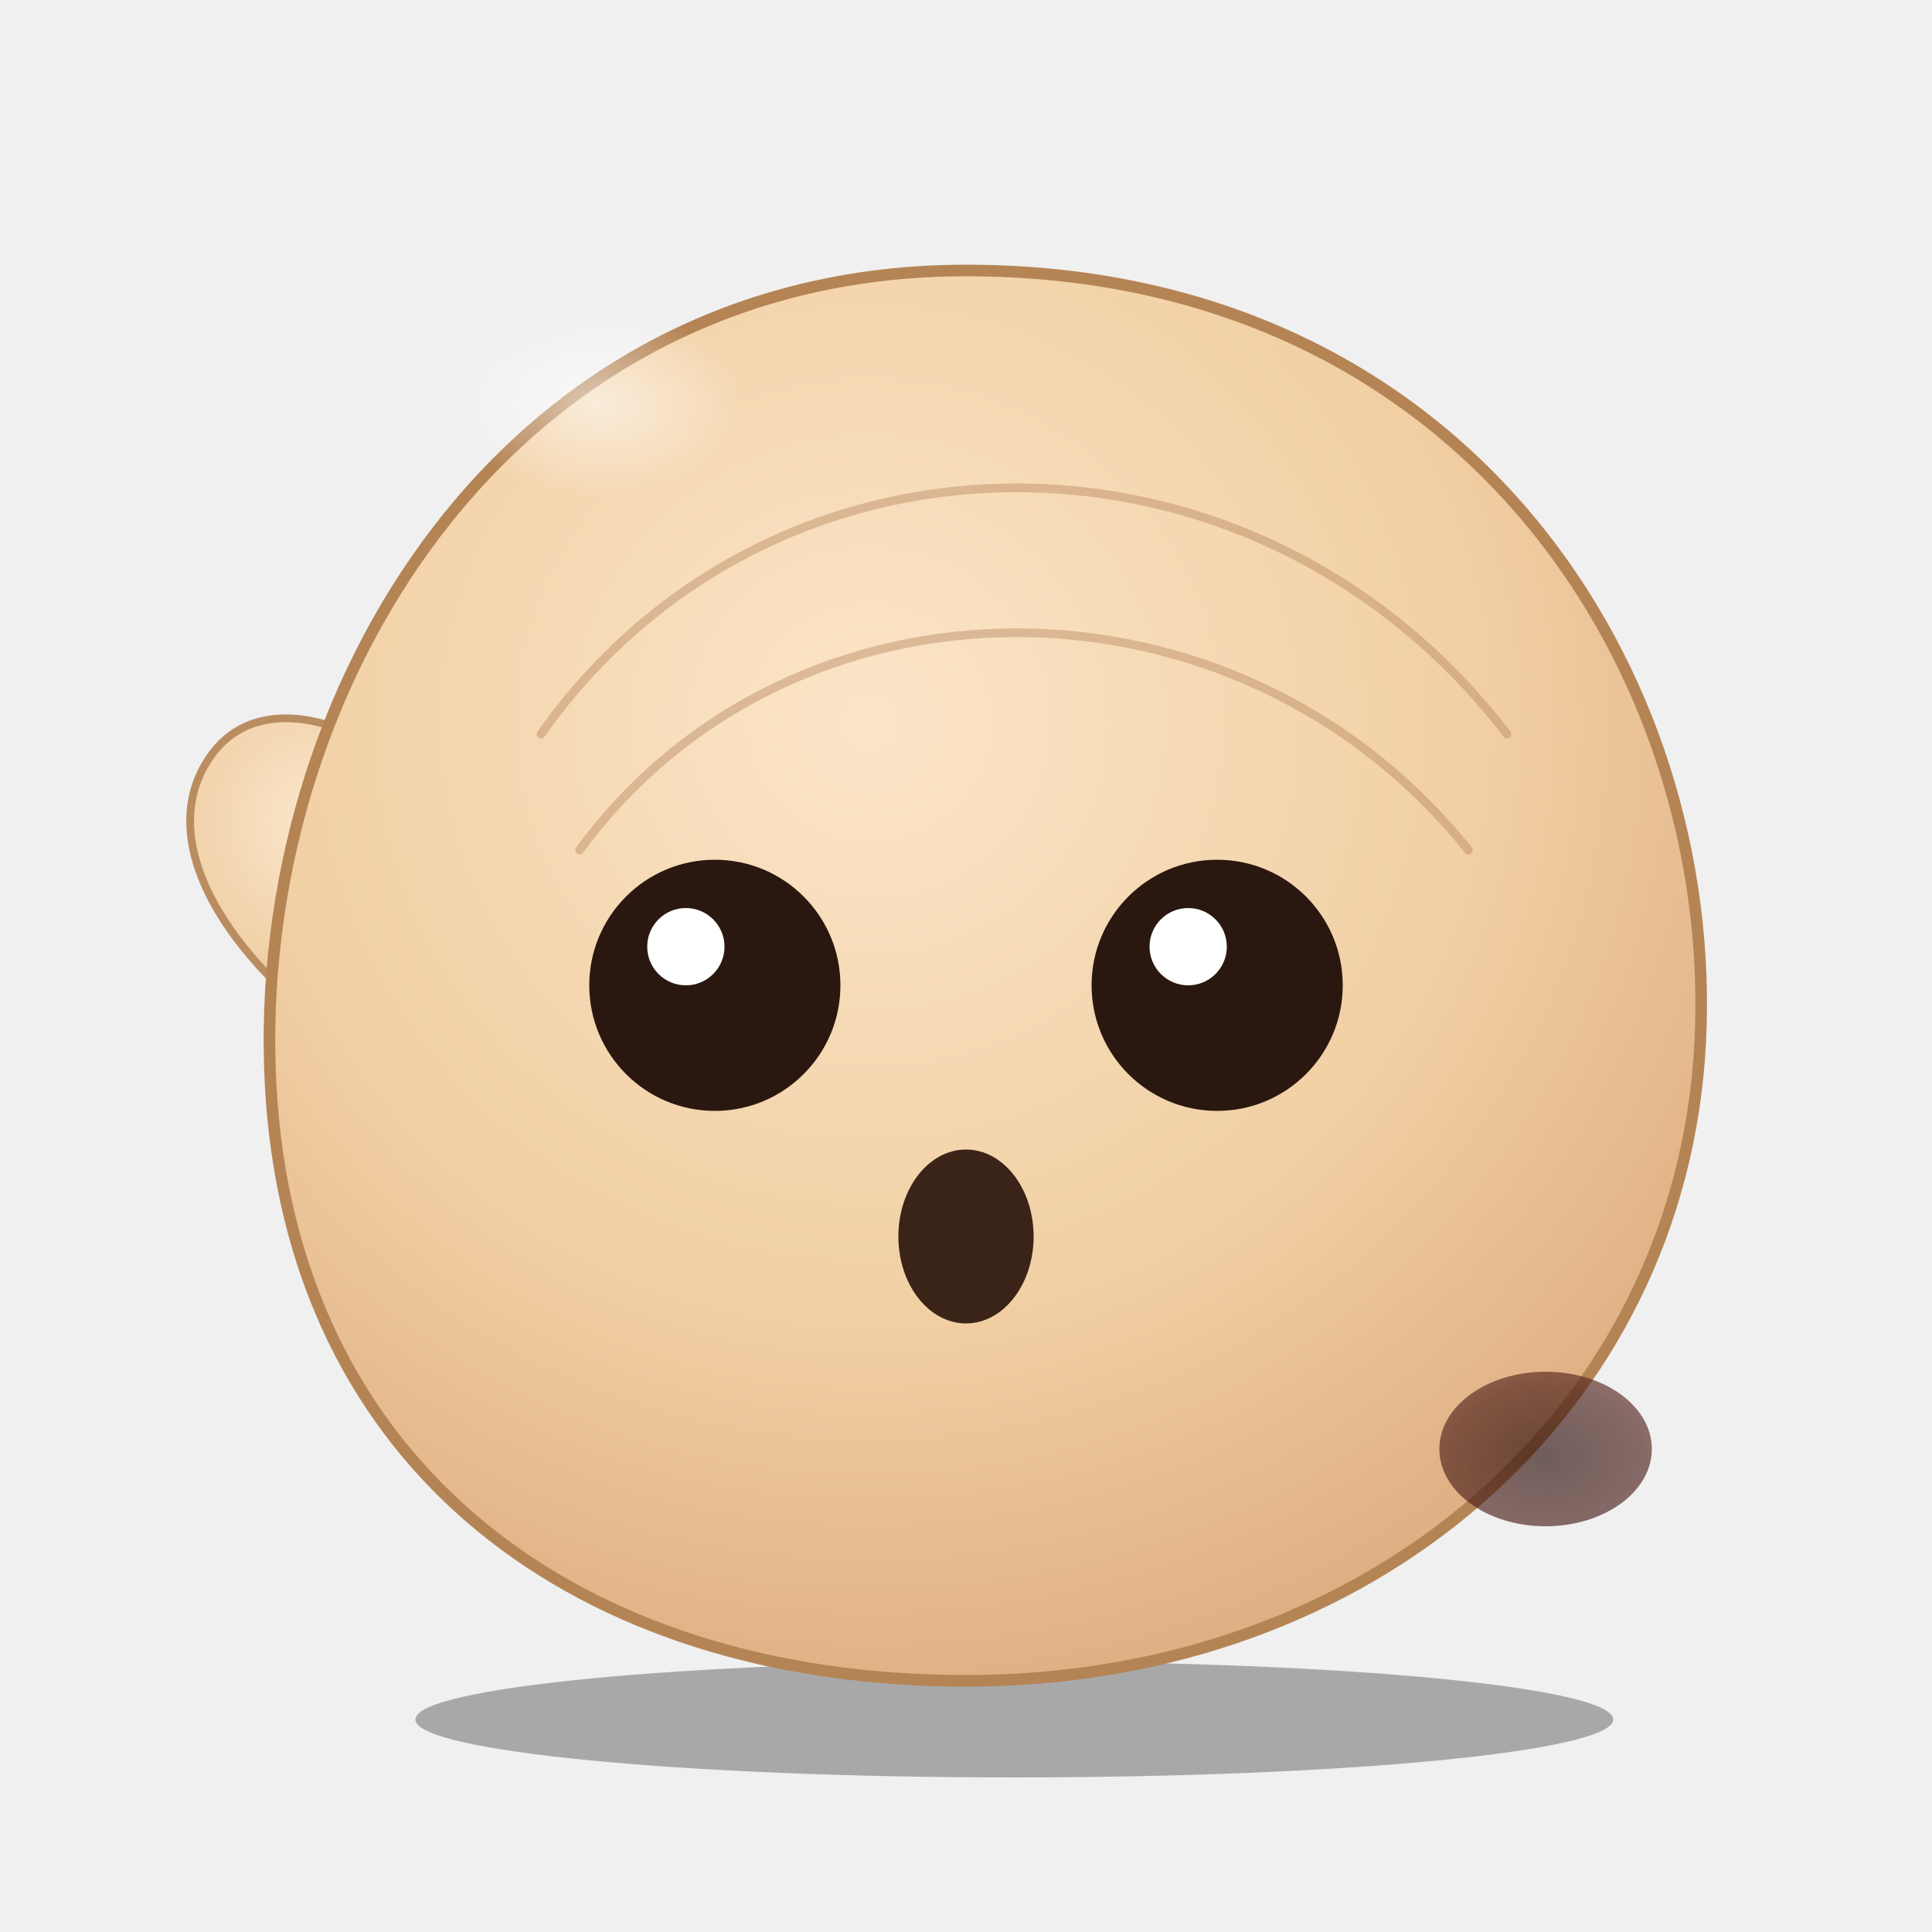
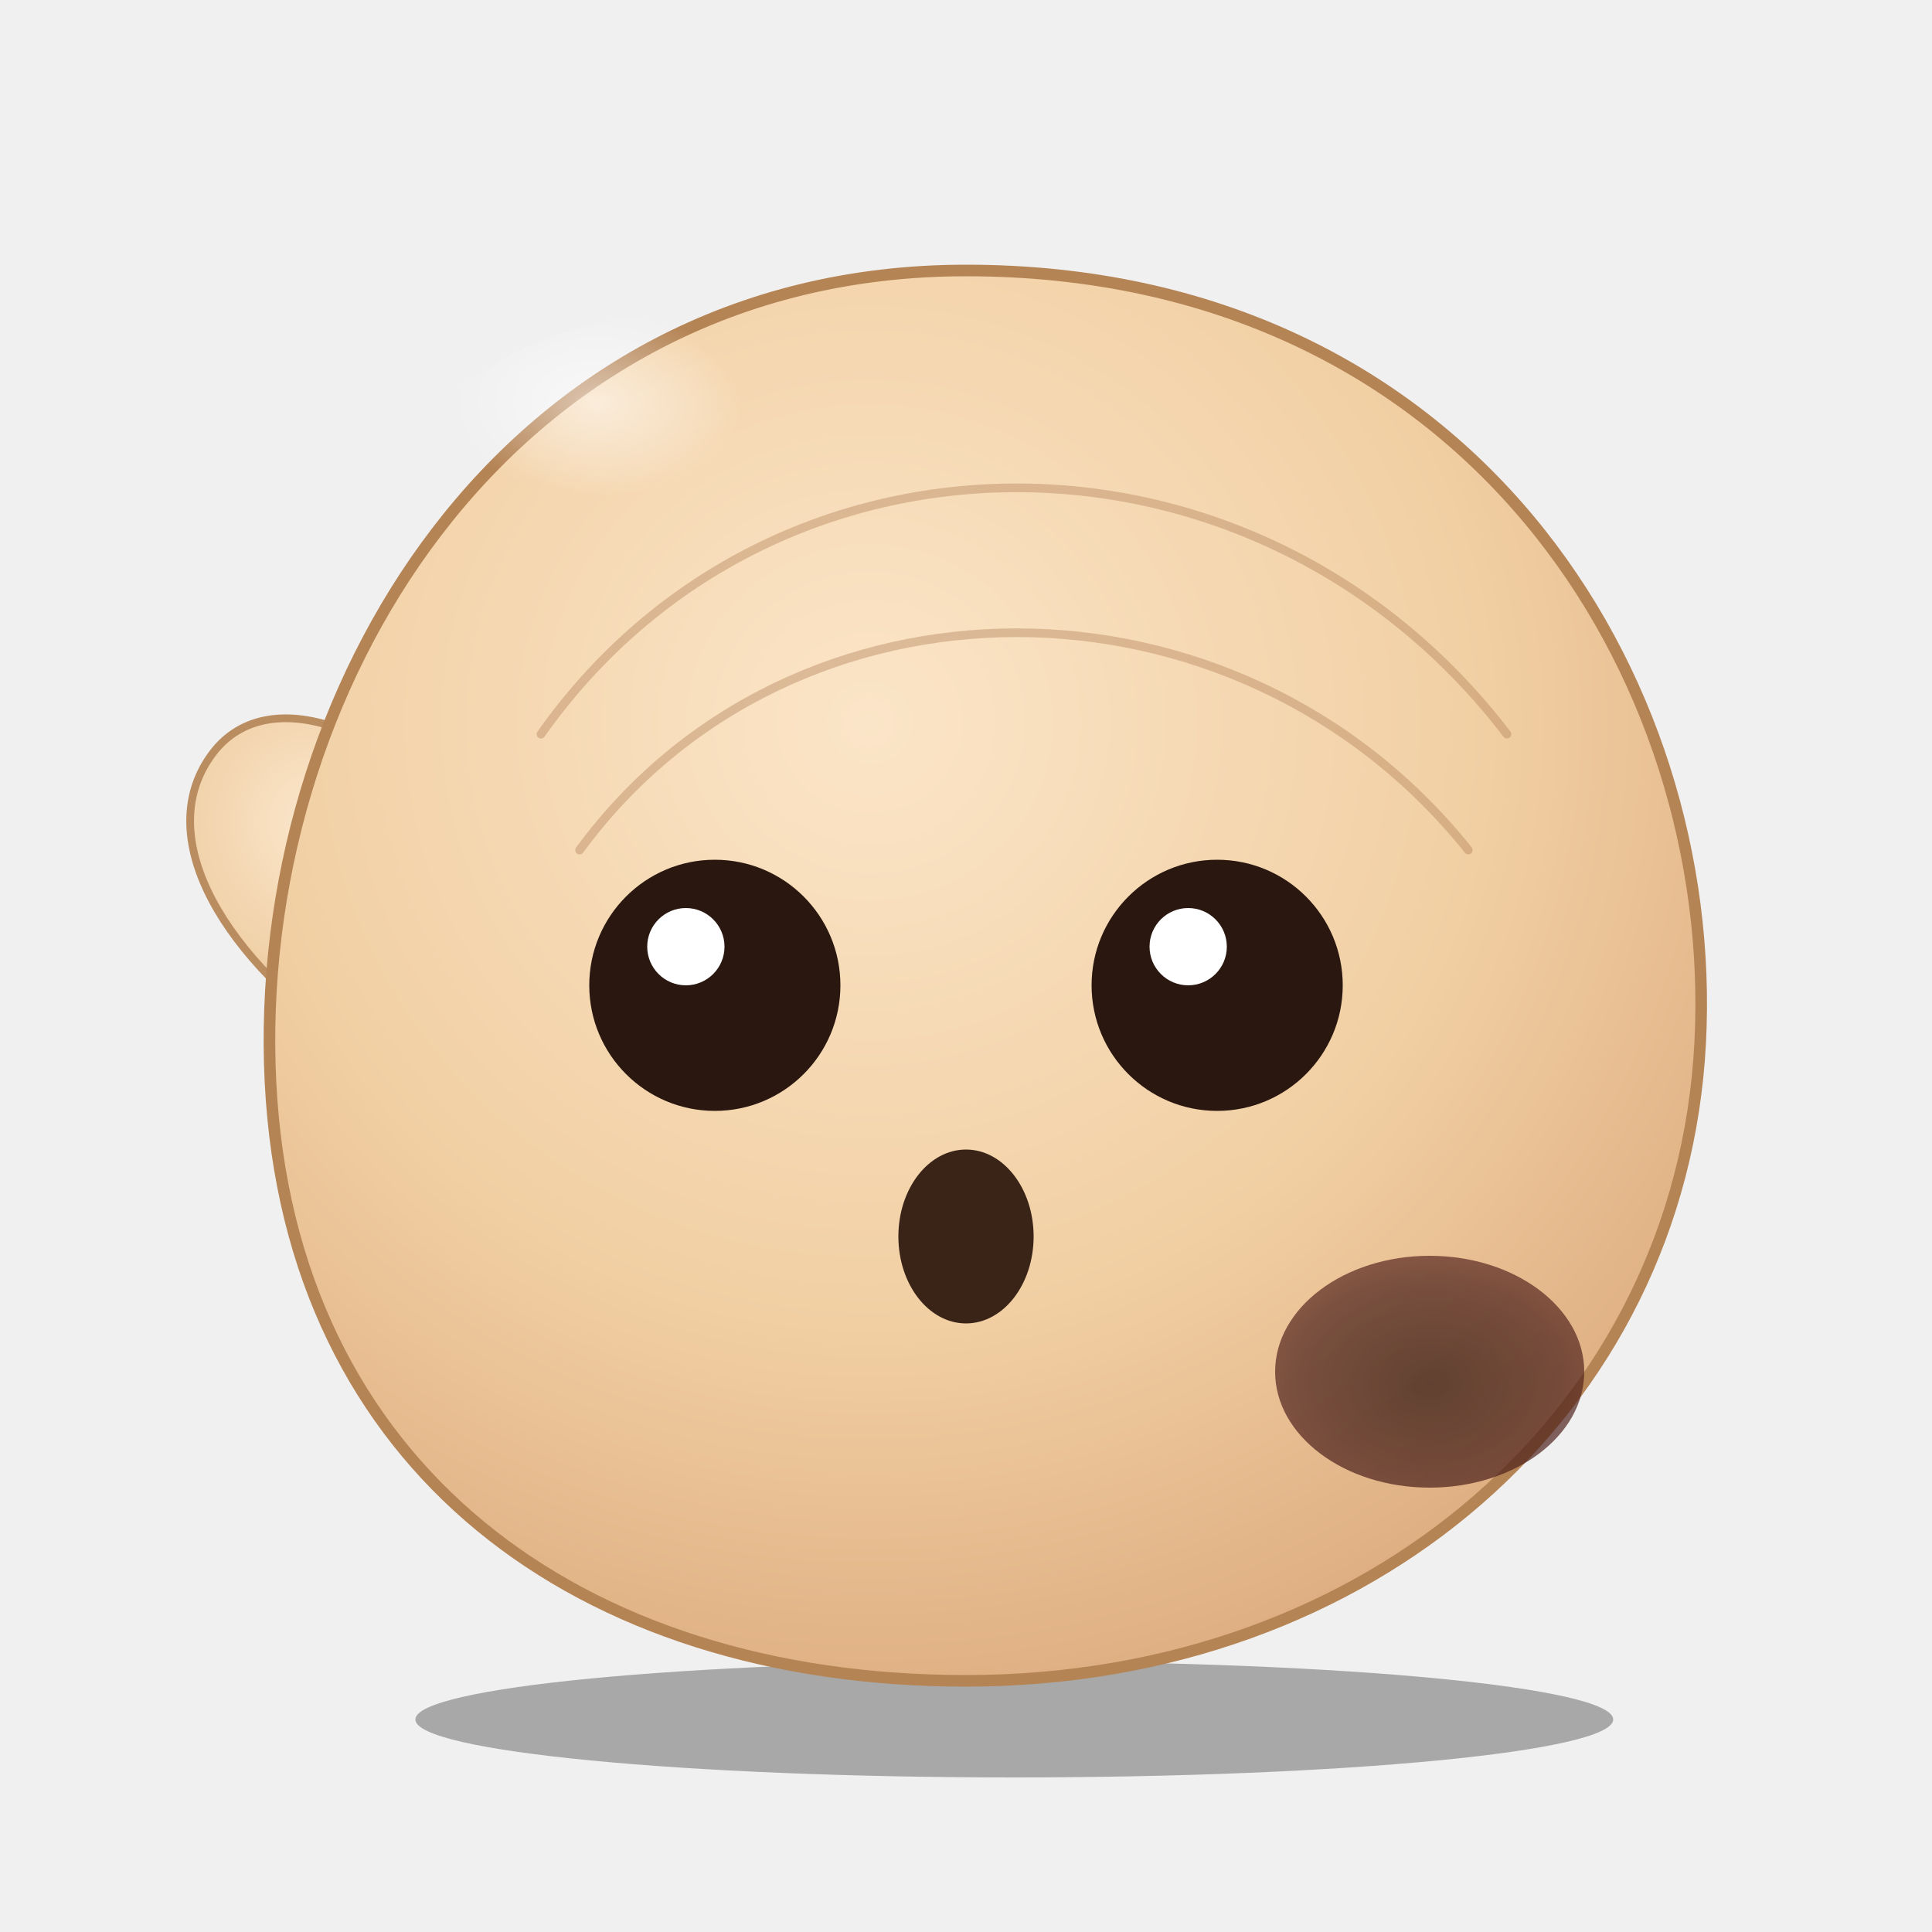
<svg xmlns="http://www.w3.org/2000/svg" viewBox="0 0 200 200" width="200" height="200">
  <defs>
    <radialGradient id="bodyGrad" cx="42%" cy="32%" r="78%">
      <stop offset="0%" stop-color="#fbe5c8" />
      <stop offset="55%" stop-color="#f1cfa3" />
      <stop offset="100%" stop-color="#d9a578" />
    </radialGradient>
    <radialGradient id="apertureGrad" cx="50%" cy="55%" r="55%">
      <stop offset="0%" stop-color="#2a0e0a" />
      <stop offset="80%" stop-color="#4a1f1a" />
      <stop offset="100%" stop-color="#5a2820" />
    </radialGradient>
    <radialGradient id="gleam" cx="32%" cy="22%" r="22%">
      <stop offset="0%" stop-color="#fff" stop-opacity="0.55" />
      <stop offset="100%" stop-color="#fff" stop-opacity="0" />
    </radialGradient>
  </defs>
  <ellipse cx="105" cy="178" rx="62" ry="6" fill="#000" opacity="0.30" />
  <path d="M 36 108 C 22 98, 16 86, 22 78 C 28 70, 42 76, 50 88 Z" fill="url(#bodyGrad)" stroke="#b58455" stroke-width="0.8" opacity="0.92" />
  <path d="M 100 28 C 152 28, 178 70, 176 108 C 174 146, 142 174, 100 174 C 60 174, 30 152, 28 112 C 26 72, 52 28, 100 28 Z" fill="url(#bodyGrad)" stroke="#b58455" stroke-width="1.2" />
  <g fill="none" stroke="#b07e54" stroke-width="0.9" opacity="0.40" stroke-linecap="round">
    <path d="M 56 76  C 80 42, 130 42, 156 76" />
    <path d="M 60 88  C 82 58, 128 58, 152 88" />
  </g>
  <ellipse cx="74" cy="54" rx="34" ry="22" fill="url(#gleam)" />
-   <ellipse cx="160" cy="150" rx="11" ry="8" fill="url(#apertureGrad)" opacity="0.65" />
+   <ellipse cx="148" cy="142" rx="16" ry="12" fill="url(#apertureGrad)" opacity="0.7" />
  <circle cx="74" cy="102" r="13" fill="#2a1810" />
  <circle cx="126" cy="102" r="13" fill="#2a1810" />
  <circle cx="71" cy="98" r="4" fill="#fff" />
  <circle cx="123" cy="98" r="4" fill="#fff" />
  <ellipse cx="100" cy="128" rx="7" ry="9" fill="#3a2418" />
</svg>
